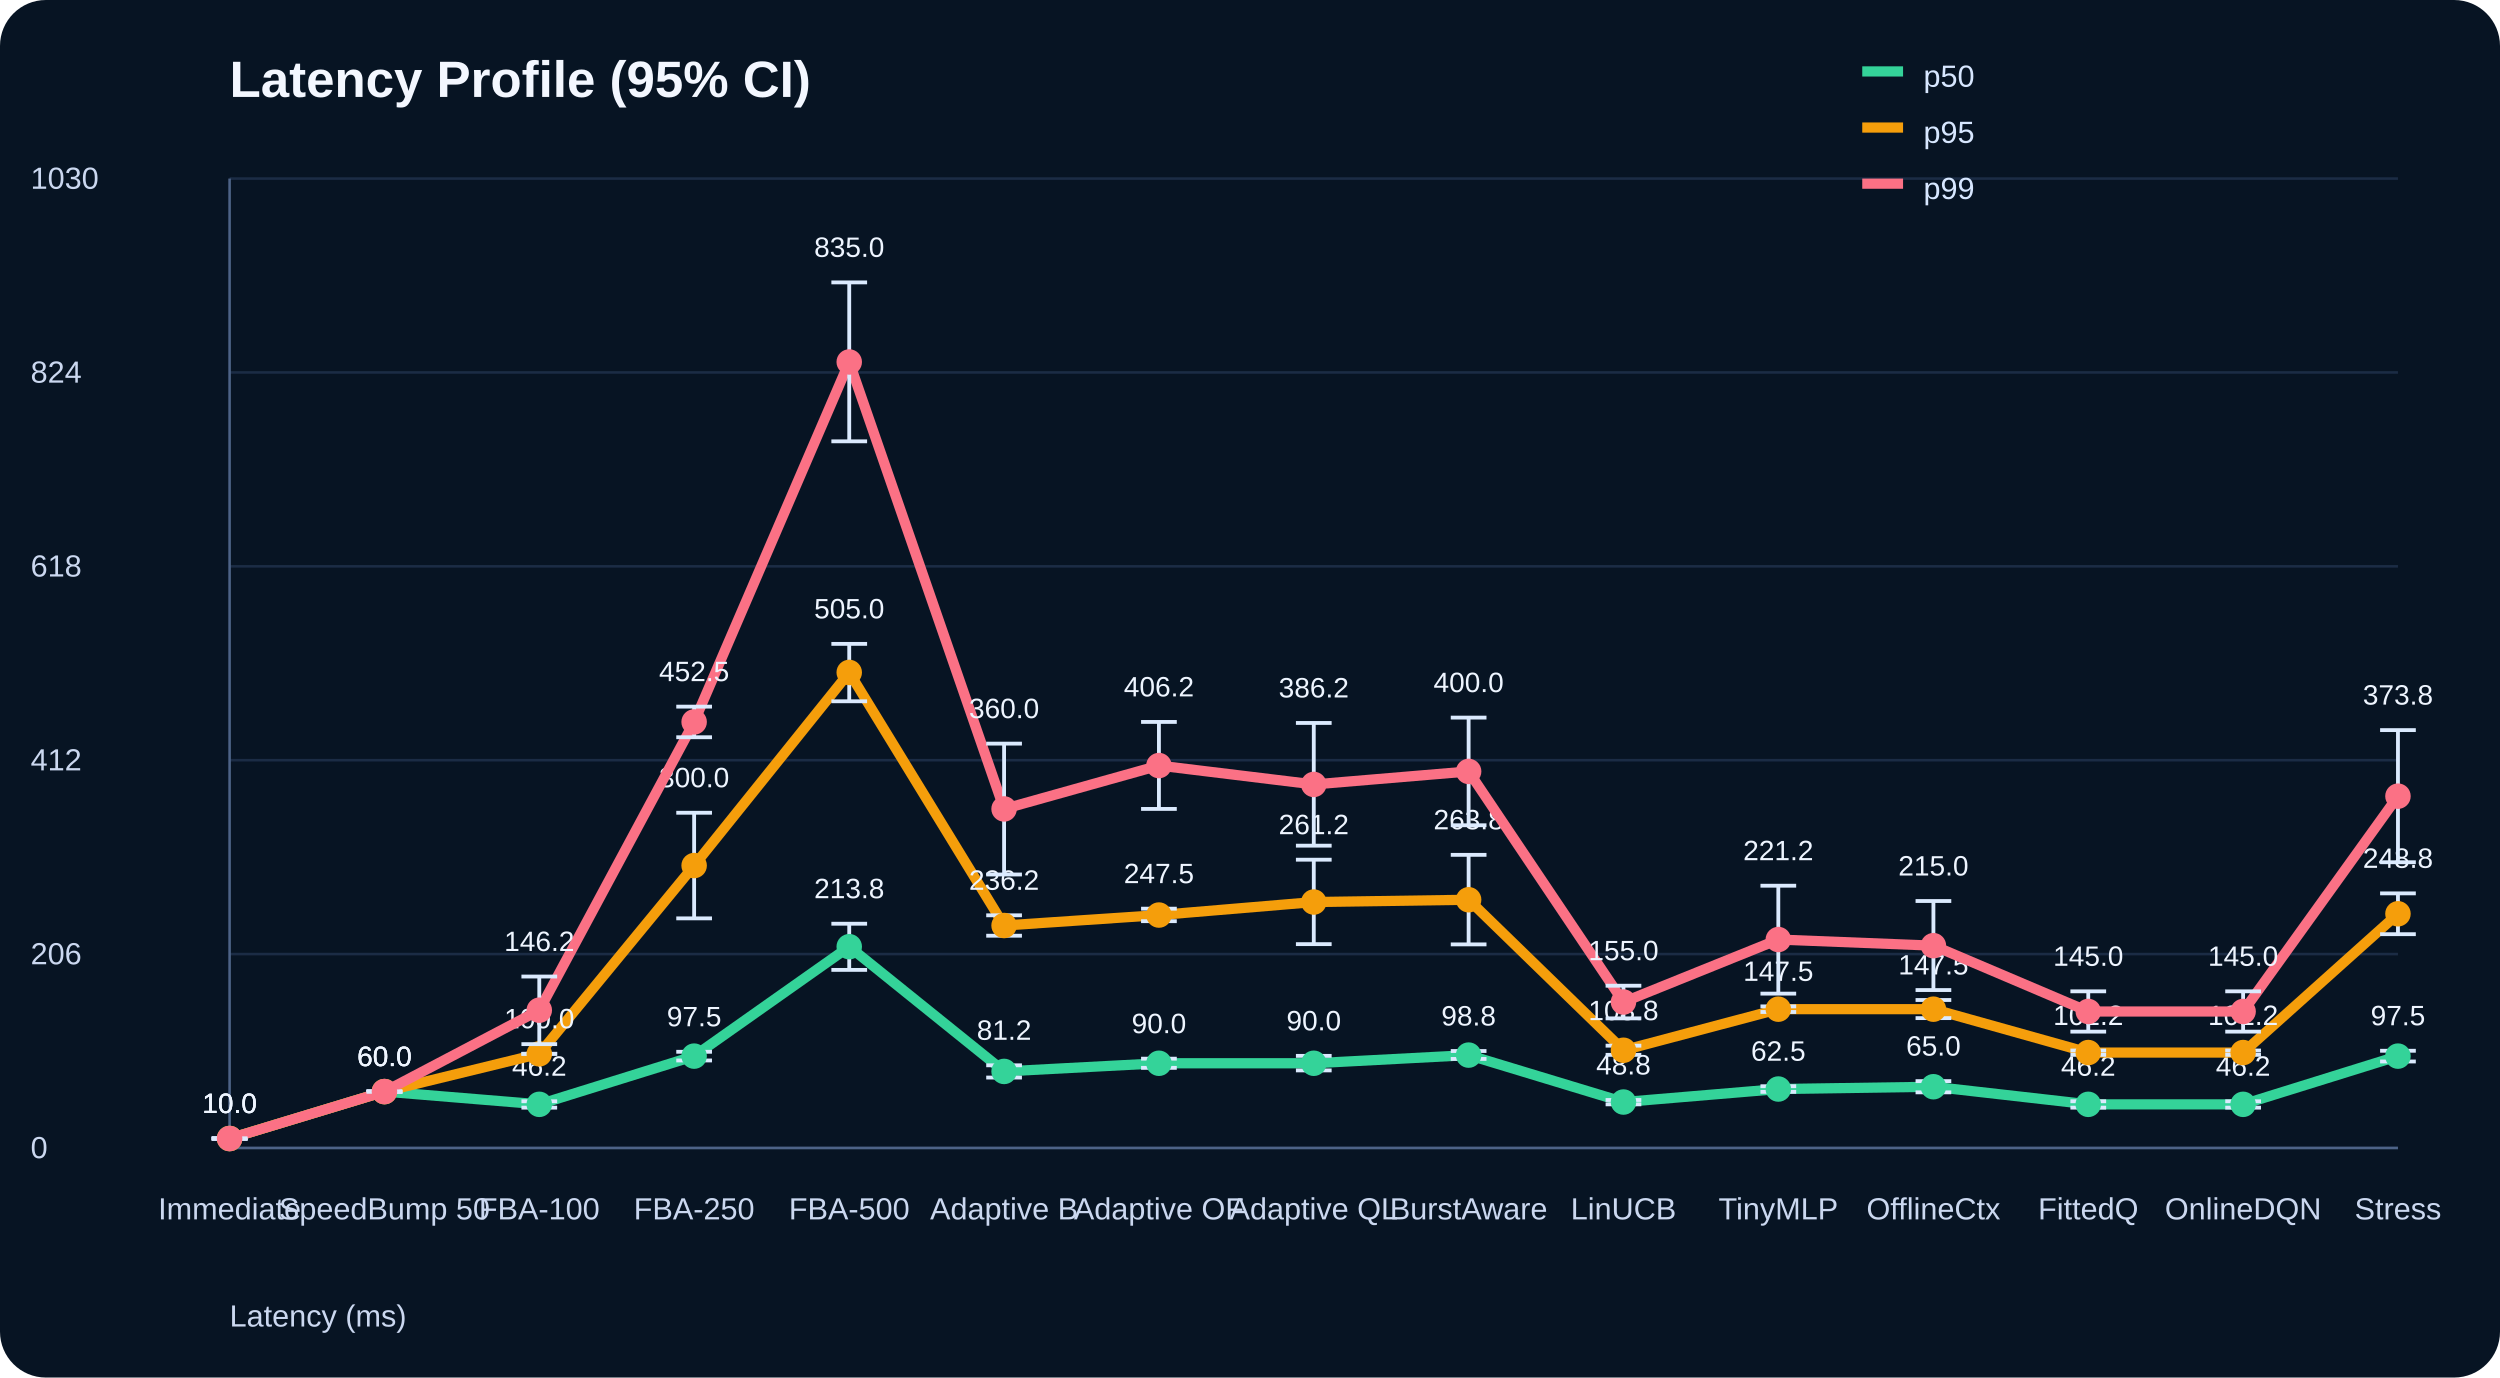
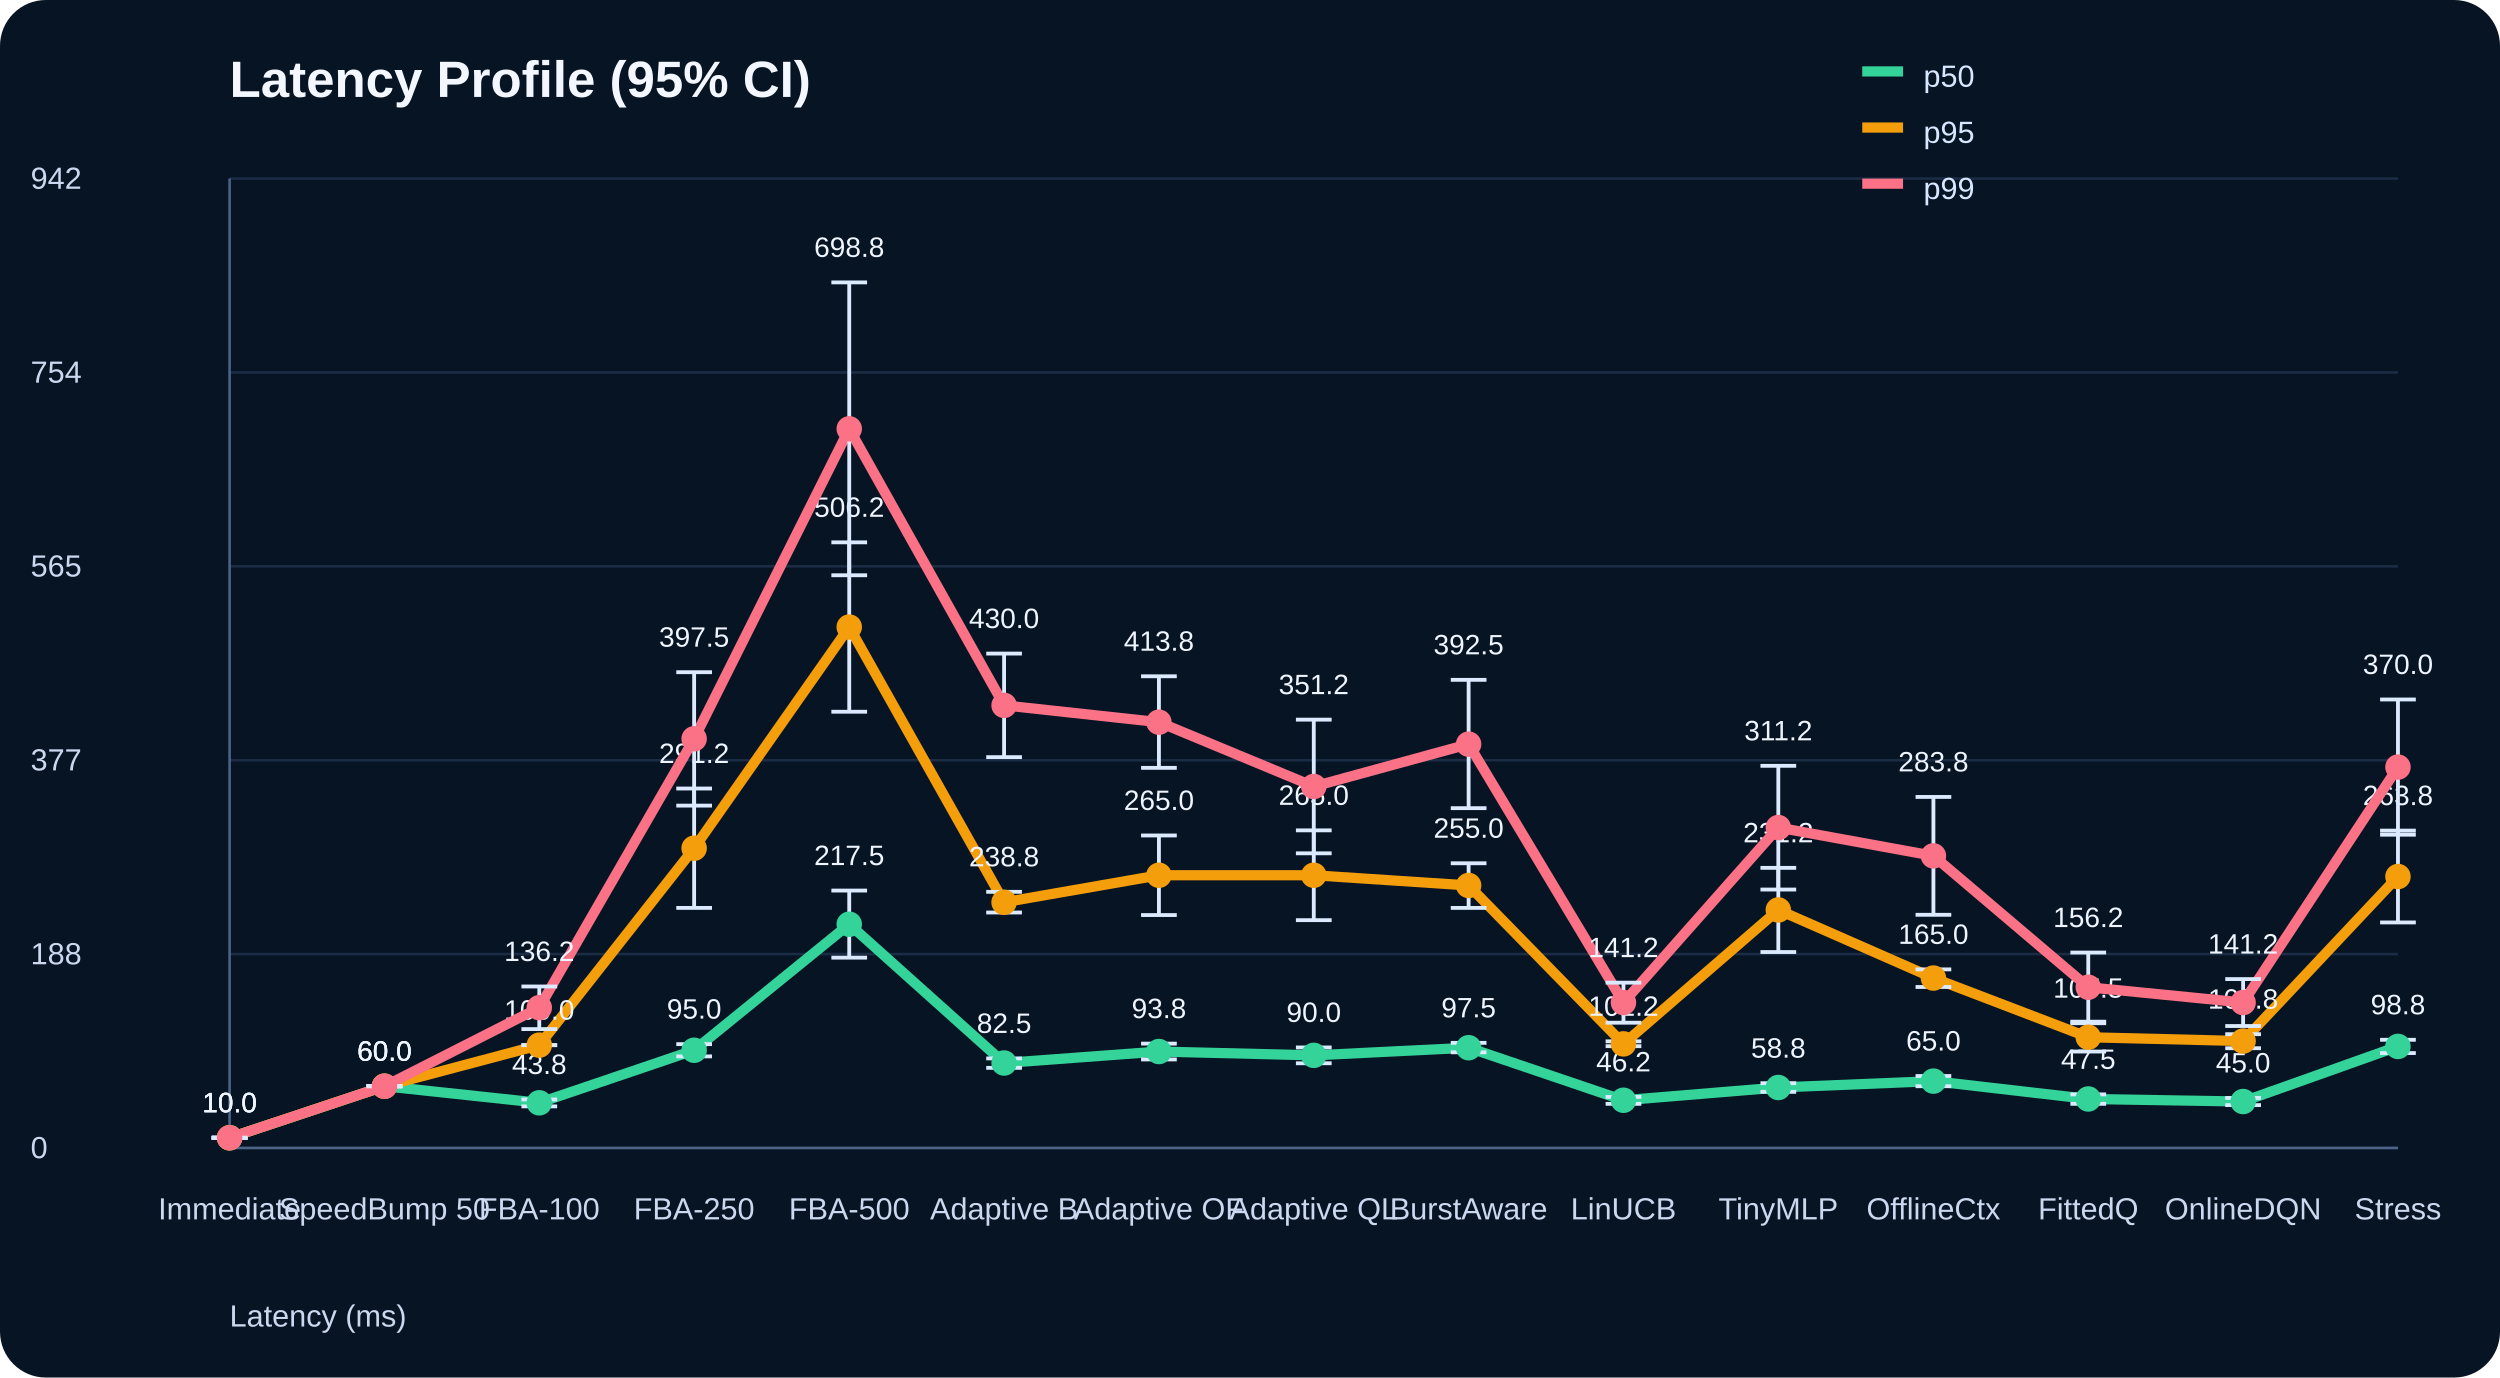
<svg xmlns="http://www.w3.org/2000/svg" width="980" height="540" viewBox="0 0 980 540" role="img">
  <style>.title{font:700 20px Arial; fill:#f3f7ff;}.label{font:12px Arial; fill:#cbd8f0;}.value{font:11px Arial; fill:#eef5ff;}.axis{stroke:#4d6387; stroke-width:1;}.grid{stroke:#20324d; stroke-width:1; opacity:.8;}.legend{font:12px Arial; fill:#d7e7ff;}.bg{fill:#071423;}.err{stroke:#dbeafe; stroke-width:1.5;}</style>
  <rect class="bg" x="0" y="0" width="980" height="540" rx="18" />
  <text class="title" x="90" y="38">Latency Profile (95% CI)</text>
  <text class="label" x="90" y="520">Latency (ms)</text>
  <line class="grid" x1="90" y1="70.0" x2="940" y2="70.0" />
-   <text class="label" x="12" y="74.0">1030</text>
+   <text class="label" x="12" y="74.0">942</text>
  <line class="grid" x1="90" y1="146.0" x2="940" y2="146.0" />
-   <text class="label" x="12" y="150.0">824</text>
+   <text class="label" x="12" y="150.0">754</text>
  <line class="grid" x1="90" y1="222.0" x2="940" y2="222.0" />
-   <text class="label" x="12" y="226.0">618</text>
+   <text class="label" x="12" y="226.0">565</text>
  <line class="grid" x1="90" y1="298.0" x2="940" y2="298.0" />
-   <text class="label" x="12" y="302.0">412</text>
+   <text class="label" x="12" y="302.0">377</text>
  <line class="grid" x1="90" y1="374.0" x2="940" y2="374.0" />
-   <text class="label" x="12" y="378.0">206</text>
+   <text class="label" x="12" y="378.0">188</text>
  <line class="grid" x1="90" y1="450.0" x2="940" y2="450.0" />
  <text class="label" x="12" y="454.0">0</text>
  <line class="axis" x1="90" y1="70" x2="90" y2="450" />
  <line class="axis" x1="90" y1="450" x2="940" y2="450" />
  <text class="label" x="90.0" y="478" text-anchor="middle">Immediate</text>
  <text class="label" x="150.7" y="478" text-anchor="middle">SpeedBump 50</text>
  <text class="label" x="211.4" y="478" text-anchor="middle">FBA-100</text>
  <text class="label" x="272.1" y="478" text-anchor="middle">FBA-250</text>
  <text class="label" x="332.9" y="478" text-anchor="middle">FBA-500</text>
  <text class="label" x="393.6" y="478" text-anchor="middle">Adaptive B</text>
  <text class="label" x="454.3" y="478" text-anchor="middle">Adaptive OF</text>
  <text class="label" x="515.0" y="478" text-anchor="middle">Adaptive QL</text>
  <text class="label" x="575.7" y="478" text-anchor="middle">BurstAware</text>
  <text class="label" x="636.4" y="478" text-anchor="middle">LinUCB</text>
  <text class="label" x="697.1" y="478" text-anchor="middle">TinyMLP</text>
  <text class="label" x="757.9" y="478" text-anchor="middle">OfflineCtx</text>
  <text class="label" x="818.6" y="478" text-anchor="middle">FittedQ</text>
  <text class="label" x="879.3" y="478" text-anchor="middle">OnlineDQN</text>
  <text class="label" x="940.0" y="478" text-anchor="middle">Stress</text>
-   <polyline fill="none" stroke="#34d399" stroke-width="4" points="90.0,446.3 150.7,427.9 211.4,432.9 272.1,414.0 332.9,371.1 393.6,420.0 454.3,416.8 515.0,416.8 575.7,413.6 636.4,432.0 697.1,426.9 757.9,426.0 818.6,432.9 879.3,432.9 940.0,414.0" />
-   <line class="err" x1="90.0" y1="446.3" x2="90.0" y2="446.3" />
-   <line class="err" x1="83.0" y1="446.3" x2="97.0" y2="446.3" />
-   <line class="err" x1="83.0" y1="446.3" x2="97.0" y2="446.3" />
-   <circle cx="90.0" cy="446.3" r="5" fill="#34d399" />
-   <text class="value" x="90.0" y="436.3" text-anchor="middle">10.0</text>
-   <line class="err" x1="150.7" y1="427.9" x2="150.7" y2="427.9" />
-   <line class="err" x1="143.7" y1="427.9" x2="157.7" y2="427.9" />
-   <line class="err" x1="143.7" y1="427.9" x2="157.7" y2="427.9" />
-   <circle cx="150.7" cy="427.9" r="5" fill="#34d399" />
-   <text class="value" x="150.7" y="417.9" text-anchor="middle">60.0</text>
-   <line class="err" x1="211.4" y1="431.7" x2="211.4" y2="434.2" />
-   <line class="err" x1="204.4" y1="431.7" x2="218.4" y2="431.7" />
-   <line class="err" x1="204.4" y1="434.2" x2="218.4" y2="434.2" />
-   <circle cx="211.4" cy="432.9" r="5" fill="#34d399" />
-   <text class="value" x="211.4" y="421.7" text-anchor="middle">46.2</text>
-   <line class="err" x1="272.1" y1="412.3" x2="272.1" y2="415.7" />
-   <line class="err" x1="265.1" y1="412.3" x2="279.1" y2="412.3" />
-   <line class="err" x1="265.1" y1="415.7" x2="279.1" y2="415.7" />
-   <circle cx="272.1" cy="414.0" r="5" fill="#34d399" />
-   <text class="value" x="272.1" y="402.3" text-anchor="middle">97.5</text>
-   <line class="err" x1="332.9" y1="362.1" x2="332.9" y2="380.2" />
-   <line class="err" x1="325.9" y1="362.1" x2="339.9" y2="362.1" />
-   <line class="err" x1="325.9" y1="380.2" x2="339.9" y2="380.2" />
-   <circle cx="332.9" cy="371.1" r="5" fill="#34d399" />
-   <text class="value" x="332.9" y="352.1" text-anchor="middle">213.8</text>
-   <line class="err" x1="393.6" y1="417.6" x2="393.6" y2="422.4" />
-   <line class="err" x1="386.6" y1="417.6" x2="400.6" y2="417.6" />
-   <line class="err" x1="386.6" y1="422.4" x2="400.6" y2="422.4" />
-   <circle cx="393.6" cy="420.0" r="5" fill="#34d399" />
-   <text class="value" x="393.6" y="407.6" text-anchor="middle">81.2</text>
-   <line class="err" x1="454.3" y1="415.0" x2="454.3" y2="418.6" />
-   <line class="err" x1="447.3" y1="415.0" x2="461.3" y2="415.0" />
-   <line class="err" x1="447.3" y1="418.6" x2="461.3" y2="418.6" />
-   <circle cx="454.3" cy="416.8" r="5" fill="#34d399" />
-   <text class="value" x="454.3" y="405.0" text-anchor="middle">90.0</text>
-   <line class="err" x1="515.0" y1="413.9" x2="515.0" y2="419.6" />
-   <line class="err" x1="508.0" y1="413.9" x2="522.0" y2="413.9" />
-   <line class="err" x1="508.0" y1="419.6" x2="522.0" y2="419.6" />
-   <circle cx="515.0" cy="416.8" r="5" fill="#34d399" />
-   <text class="value" x="515.0" y="403.9" text-anchor="middle">90.0</text>
-   <line class="err" x1="575.7" y1="412.0" x2="575.7" y2="415.1" />
-   <line class="err" x1="568.7" y1="412.0" x2="582.7" y2="412.0" />
-   <line class="err" x1="568.7" y1="415.1" x2="582.7" y2="415.1" />
-   <circle cx="575.7" cy="413.6" r="5" fill="#34d399" />
-   <text class="value" x="575.7" y="402.0" text-anchor="middle">98.8</text>
-   <line class="err" x1="636.4" y1="431.2" x2="636.4" y2="432.9" />
-   <line class="err" x1="629.4" y1="431.2" x2="643.4" y2="431.2" />
-   <line class="err" x1="629.4" y1="432.9" x2="643.4" y2="432.9" />
-   <circle cx="636.4" cy="432.0" r="5" fill="#34d399" />
-   <text class="value" x="636.4" y="421.2" text-anchor="middle">48.8</text>
-   <line class="err" x1="697.1" y1="425.8" x2="697.1" y2="428.0" />
-   <line class="err" x1="690.1" y1="425.8" x2="704.1" y2="425.8" />
+   <polyline fill="none" stroke="#34d399" stroke-width="4" points="90.0,446.0 150.7,425.8 211.4,432.3 272.1,411.7 332.9,362.3 393.6,416.7 454.3,412.2 515.0,413.7 575.7,410.7 636.4,431.3 697.1,426.3 757.9,423.8 818.6,430.8 879.3,431.8 940.0,410.2" />
+   <line class="err" x1="90.0" y1="446.0" x2="90.0" y2="446.0" />
+   <line class="err" x1="83.0" y1="446.0" x2="97.0" y2="446.0" />
+   <line class="err" x1="83.0" y1="446.0" x2="97.0" y2="446.0" />
+   <circle cx="90.0" cy="446.0" r="5" fill="#34d399" />
+   <text class="value" x="90.0" y="436.0" text-anchor="middle">10.0</text>
+   <line class="err" x1="150.7" y1="425.8" x2="150.7" y2="425.8" />
+   <line class="err" x1="143.7" y1="425.8" x2="157.7" y2="425.8" />
+   <line class="err" x1="143.7" y1="425.8" x2="157.7" y2="425.8" />
+   <circle cx="150.7" cy="425.8" r="5" fill="#34d399" />
+   <text class="value" x="150.7" y="415.8" text-anchor="middle">60.0</text>
+   <line class="err" x1="211.4" y1="431.0" x2="211.4" y2="433.7" />
+   <line class="err" x1="204.4" y1="431.0" x2="218.4" y2="431.0" />
+   <line class="err" x1="204.4" y1="433.7" x2="218.4" y2="433.7" />
+   <circle cx="211.4" cy="432.3" r="5" fill="#34d399" />
+   <text class="value" x="211.4" y="421.0" text-anchor="middle">43.8</text>
+   <line class="err" x1="272.1" y1="409.3" x2="272.1" y2="414.1" />
+   <line class="err" x1="265.1" y1="409.3" x2="279.1" y2="409.3" />
+   <line class="err" x1="265.1" y1="414.1" x2="279.1" y2="414.1" />
+   <circle cx="272.1" cy="411.7" r="5" fill="#34d399" />
+   <text class="value" x="272.1" y="399.3" text-anchor="middle">95.0</text>
+   <line class="err" x1="332.9" y1="349.1" x2="332.9" y2="375.4" />
+   <line class="err" x1="325.9" y1="349.1" x2="339.9" y2="349.1" />
+   <line class="err" x1="325.9" y1="375.4" x2="339.9" y2="375.4" />
+   <circle cx="332.9" cy="362.3" r="5" fill="#34d399" />
+   <text class="value" x="332.9" y="339.1" text-anchor="middle">217.5</text>
+   <line class="err" x1="393.6" y1="414.9" x2="393.6" y2="418.6" />
+   <line class="err" x1="386.6" y1="414.9" x2="400.6" y2="414.9" />
+   <line class="err" x1="386.6" y1="418.6" x2="400.6" y2="418.6" />
+   <circle cx="393.6" cy="416.7" r="5" fill="#34d399" />
+   <text class="value" x="393.6" y="404.9" text-anchor="middle">82.5</text>
+   <line class="err" x1="454.3" y1="409.1" x2="454.3" y2="415.3" />
+   <line class="err" x1="447.3" y1="409.1" x2="461.3" y2="409.1" />
+   <line class="err" x1="447.3" y1="415.3" x2="461.3" y2="415.3" />
+   <circle cx="454.3" cy="412.2" r="5" fill="#34d399" />
+   <text class="value" x="454.3" y="399.1" text-anchor="middle">93.8</text>
+   <line class="err" x1="515.0" y1="410.6" x2="515.0" y2="416.8" />
+   <line class="err" x1="508.0" y1="410.6" x2="522.0" y2="410.6" />
+   <line class="err" x1="508.0" y1="416.8" x2="522.0" y2="416.8" />
+   <circle cx="515.0" cy="413.7" r="5" fill="#34d399" />
+   <text class="value" x="515.0" y="400.6" text-anchor="middle">90.0</text>
+   <line class="err" x1="575.7" y1="408.8" x2="575.7" y2="412.5" />
+   <line class="err" x1="568.7" y1="408.8" x2="582.7" y2="408.8" />
+   <line class="err" x1="568.7" y1="412.5" x2="582.7" y2="412.5" />
+   <circle cx="575.7" cy="410.7" r="5" fill="#34d399" />
+   <text class="value" x="575.7" y="398.8" text-anchor="middle">97.5</text>
+   <line class="err" x1="636.4" y1="430.0" x2="636.4" y2="432.7" />
+   <line class="err" x1="629.4" y1="430.0" x2="643.4" y2="430.0" />
+   <line class="err" x1="629.4" y1="432.7" x2="643.4" y2="432.7" />
+   <circle cx="636.4" cy="431.3" r="5" fill="#34d399" />
+   <text class="value" x="636.4" y="420.0" text-anchor="middle">46.2</text>
+   <line class="err" x1="697.1" y1="424.6" x2="697.1" y2="428.0" />
+   <line class="err" x1="690.1" y1="424.6" x2="704.1" y2="424.6" />
  <line class="err" x1="690.1" y1="428.0" x2="704.1" y2="428.0" />
-   <circle cx="697.1" cy="426.9" r="5" fill="#34d399" />
-   <text class="value" x="697.1" y="415.8" text-anchor="middle">62.5</text>
-   <line class="err" x1="757.9" y1="423.8" x2="757.9" y2="428.2" />
-   <line class="err" x1="750.9" y1="423.8" x2="764.9" y2="423.8" />
-   <line class="err" x1="750.9" y1="428.2" x2="764.9" y2="428.2" />
-   <circle cx="757.9" cy="426.0" r="5" fill="#34d399" />
-   <text class="value" x="757.9" y="413.8" text-anchor="middle">65.0</text>
-   <line class="err" x1="818.6" y1="431.7" x2="818.6" y2="434.2" />
-   <line class="err" x1="811.6" y1="431.7" x2="825.6" y2="431.7" />
-   <line class="err" x1="811.6" y1="434.2" x2="825.6" y2="434.2" />
-   <circle cx="818.6" cy="432.9" r="5" fill="#34d399" />
-   <text class="value" x="818.6" y="421.7" text-anchor="middle">46.2</text>
-   <line class="err" x1="879.3" y1="431.7" x2="879.3" y2="434.2" />
-   <line class="err" x1="872.3" y1="431.7" x2="886.3" y2="431.7" />
-   <line class="err" x1="872.3" y1="434.2" x2="886.3" y2="434.2" />
-   <circle cx="879.3" cy="432.9" r="5" fill="#34d399" />
-   <text class="value" x="879.3" y="421.7" text-anchor="middle">46.2</text>
-   <line class="err" x1="940.0" y1="411.9" x2="940.0" y2="416.1" />
-   <line class="err" x1="933.0" y1="411.9" x2="947.0" y2="411.9" />
-   <line class="err" x1="933.0" y1="416.1" x2="947.0" y2="416.1" />
-   <circle cx="940.0" cy="414.0" r="5" fill="#34d399" />
-   <text class="value" x="940.0" y="401.9" text-anchor="middle">97.5</text>
+   <circle cx="697.1" cy="426.3" r="5" fill="#34d399" />
+   <text class="value" x="697.1" y="414.6" text-anchor="middle">58.8</text>
+   <line class="err" x1="757.9" y1="421.8" x2="757.9" y2="425.8" />
+   <line class="err" x1="750.9" y1="421.8" x2="764.9" y2="421.8" />
+   <line class="err" x1="750.9" y1="425.8" x2="764.9" y2="425.8" />
+   <circle cx="757.9" cy="423.8" r="5" fill="#34d399" />
+   <text class="value" x="757.9" y="411.8" text-anchor="middle">65.0</text>
+   <line class="err" x1="818.6" y1="429.0" x2="818.6" y2="432.7" />
+   <line class="err" x1="811.6" y1="429.0" x2="825.6" y2="429.0" />
+   <line class="err" x1="811.6" y1="432.7" x2="825.6" y2="432.7" />
+   <circle cx="818.6" cy="430.8" r="5" fill="#34d399" />
+   <text class="value" x="818.6" y="419.0" text-anchor="middle">47.5</text>
+   <line class="err" x1="879.3" y1="430.4" x2="879.3" y2="433.2" />
+   <line class="err" x1="872.3" y1="430.4" x2="886.3" y2="430.4" />
+   <line class="err" x1="872.3" y1="433.2" x2="886.3" y2="433.2" />
+   <circle cx="879.3" cy="431.8" r="5" fill="#34d399" />
+   <text class="value" x="879.3" y="420.4" text-anchor="middle">45.0</text>
+   <line class="err" x1="940.0" y1="407.6" x2="940.0" y2="412.8" />
+   <line class="err" x1="933.0" y1="407.6" x2="947.0" y2="407.6" />
+   <line class="err" x1="933.0" y1="412.8" x2="947.0" y2="412.8" />
+   <circle cx="940.0" cy="410.2" r="5" fill="#34d399" />
+   <text class="value" x="940.0" y="397.6" text-anchor="middle">98.8</text>
  <line x1="730" y1="28" x2="746" y2="28" stroke="#34d399" stroke-width="4" />
  <text class="legend" x="754" y="34">p50</text>
-   <polyline fill="none" stroke="#f59e0b" stroke-width="4" points="90.0,446.3 150.7,427.9 211.4,413.1 272.1,339.3 332.9,263.6 393.6,362.8 454.3,358.7 515.0,353.6 575.7,352.7 636.4,411.7 697.1,395.6 757.9,395.6 818.6,412.6 879.3,412.6 940.0,358.2" />
-   <line class="err" x1="90.0" y1="446.3" x2="90.0" y2="446.3" />
-   <line class="err" x1="83.0" y1="446.3" x2="97.0" y2="446.3" />
-   <line class="err" x1="83.0" y1="446.3" x2="97.0" y2="446.3" />
-   <circle cx="90.0" cy="446.3" r="5" fill="#f59e0b" />
-   <text class="value" x="90.0" y="436.3" text-anchor="middle">10.0</text>
-   <line class="err" x1="150.7" y1="427.9" x2="150.7" y2="427.9" />
-   <line class="err" x1="143.7" y1="427.9" x2="157.7" y2="427.9" />
-   <line class="err" x1="143.7" y1="427.9" x2="157.7" y2="427.9" />
-   <circle cx="150.7" cy="427.9" r="5" fill="#f59e0b" />
-   <text class="value" x="150.7" y="417.9" text-anchor="middle">60.0</text>
-   <line class="err" x1="211.4" y1="413.1" x2="211.4" y2="413.1" />
-   <line class="err" x1="204.4" y1="413.1" x2="218.4" y2="413.1" />
-   <line class="err" x1="204.4" y1="413.1" x2="218.4" y2="413.1" />
-   <circle cx="211.4" cy="413.1" r="5" fill="#f59e0b" />
-   <text class="value" x="211.4" y="403.1" text-anchor="middle">100.0</text>
-   <line class="err" x1="272.1" y1="318.6" x2="272.1" y2="360.0" />
-   <line class="err" x1="265.1" y1="318.6" x2="279.1" y2="318.6" />
-   <line class="err" x1="265.1" y1="360.0" x2="279.1" y2="360.0" />
-   <circle cx="272.1" cy="339.3" r="5" fill="#f59e0b" />
-   <text class="value" x="272.1" y="308.6" text-anchor="middle">300.0</text>
-   <line class="err" x1="332.9" y1="252.4" x2="332.9" y2="274.9" />
-   <line class="err" x1="325.9" y1="252.4" x2="339.9" y2="252.4" />
-   <line class="err" x1="325.9" y1="274.9" x2="339.9" y2="274.9" />
-   <circle cx="332.9" cy="263.6" r="5" fill="#f59e0b" />
-   <text class="value" x="332.9" y="242.4" text-anchor="middle">505.0</text>
-   <line class="err" x1="393.6" y1="358.8" x2="393.6" y2="366.8" />
-   <line class="err" x1="386.6" y1="358.8" x2="400.6" y2="358.8" />
-   <line class="err" x1="386.6" y1="366.8" x2="400.6" y2="366.8" />
-   <circle cx="393.6" cy="362.8" r="5" fill="#f59e0b" />
-   <text class="value" x="393.6" y="348.8" text-anchor="middle">236.2</text>
-   <line class="err" x1="454.3" y1="356.2" x2="454.3" y2="361.1" />
-   <line class="err" x1="447.3" y1="356.2" x2="461.3" y2="356.2" />
-   <line class="err" x1="447.3" y1="361.1" x2="461.3" y2="361.1" />
-   <circle cx="454.3" cy="358.7" r="5" fill="#f59e0b" />
-   <text class="value" x="454.3" y="346.2" text-anchor="middle">247.5</text>
-   <line class="err" x1="515.0" y1="337.0" x2="515.0" y2="370.1" />
-   <line class="err" x1="508.0" y1="337.0" x2="522.0" y2="337.0" />
-   <line class="err" x1="508.0" y1="370.1" x2="522.0" y2="370.1" />
-   <circle cx="515.0" cy="353.6" r="5" fill="#f59e0b" />
-   <text class="value" x="515.0" y="327.0" text-anchor="middle">261.2</text>
-   <line class="err" x1="575.7" y1="335.1" x2="575.7" y2="370.2" />
-   <line class="err" x1="568.7" y1="335.1" x2="582.7" y2="335.1" />
-   <line class="err" x1="568.7" y1="370.2" x2="582.7" y2="370.2" />
-   <circle cx="575.7" cy="352.7" r="5" fill="#f59e0b" />
-   <text class="value" x="575.7" y="325.1" text-anchor="middle">263.8</text>
-   <line class="err" x1="636.4" y1="409.9" x2="636.4" y2="413.5" />
-   <line class="err" x1="629.4" y1="409.9" x2="643.4" y2="409.9" />
-   <line class="err" x1="629.4" y1="413.5" x2="643.4" y2="413.5" />
-   <circle cx="636.4" cy="411.7" r="5" fill="#f59e0b" />
-   <text class="value" x="636.4" y="399.9" text-anchor="middle">103.8</text>
-   <line class="err" x1="697.1" y1="394.5" x2="697.1" y2="396.7" />
-   <line class="err" x1="690.1" y1="394.5" x2="704.1" y2="394.5" />
-   <line class="err" x1="690.1" y1="396.7" x2="704.1" y2="396.7" />
-   <circle cx="697.1" cy="395.6" r="5" fill="#f59e0b" />
-   <text class="value" x="697.1" y="384.5" text-anchor="middle">147.5</text>
-   <line class="err" x1="757.9" y1="392.0" x2="757.9" y2="399.1" />
-   <line class="err" x1="750.9" y1="392.0" x2="764.9" y2="392.0" />
-   <line class="err" x1="750.9" y1="399.1" x2="764.9" y2="399.1" />
-   <circle cx="757.9" cy="395.6" r="5" fill="#f59e0b" />
-   <text class="value" x="757.9" y="382.0" text-anchor="middle">147.5</text>
-   <line class="err" x1="818.6" y1="411.8" x2="818.6" y2="413.5" />
-   <line class="err" x1="811.6" y1="411.8" x2="825.6" y2="411.8" />
-   <line class="err" x1="811.6" y1="413.5" x2="825.6" y2="413.5" />
-   <circle cx="818.6" cy="412.6" r="5" fill="#f59e0b" />
-   <text class="value" x="818.6" y="401.8" text-anchor="middle">101.2</text>
-   <line class="err" x1="879.3" y1="411.8" x2="879.3" y2="413.5" />
-   <line class="err" x1="872.3" y1="411.8" x2="886.3" y2="411.8" />
-   <line class="err" x1="872.3" y1="413.5" x2="886.3" y2="413.5" />
-   <circle cx="879.3" cy="412.6" r="5" fill="#f59e0b" />
-   <text class="value" x="879.3" y="401.8" text-anchor="middle">101.2</text>
-   <line class="err" x1="940.0" y1="350.2" x2="940.0" y2="366.2" />
-   <line class="err" x1="933.0" y1="350.2" x2="947.0" y2="350.2" />
-   <line class="err" x1="933.0" y1="366.2" x2="947.0" y2="366.2" />
-   <circle cx="940.0" cy="358.2" r="5" fill="#f59e0b" />
-   <text class="value" x="940.0" y="340.2" text-anchor="middle">248.8</text>
+   <polyline fill="none" stroke="#f59e0b" stroke-width="4" points="90.0,446.0 150.7,425.8 211.4,409.7 272.1,332.5 332.9,245.8 393.6,353.7 454.3,343.1 515.0,343.1 575.7,347.1 636.4,409.2 697.1,356.7 757.9,383.4 818.6,406.6 879.3,408.1 940.0,343.6" />
+   <line class="err" x1="90.0" y1="446.0" x2="90.0" y2="446.0" />
+   <line class="err" x1="83.0" y1="446.0" x2="97.0" y2="446.0" />
+   <line class="err" x1="83.0" y1="446.0" x2="97.0" y2="446.0" />
+   <circle cx="90.0" cy="446.0" r="5" fill="#f59e0b" />
+   <text class="value" x="90.0" y="436.0" text-anchor="middle">10.0</text>
+   <line class="err" x1="150.7" y1="425.8" x2="150.7" y2="425.8" />
+   <line class="err" x1="143.7" y1="425.8" x2="157.7" y2="425.8" />
+   <line class="err" x1="143.7" y1="425.8" x2="157.7" y2="425.8" />
+   <circle cx="150.7" cy="425.8" r="5" fill="#f59e0b" />
+   <text class="value" x="150.7" y="415.8" text-anchor="middle">60.0</text>
+   <line class="err" x1="211.4" y1="409.7" x2="211.4" y2="409.7" />
+   <line class="err" x1="204.4" y1="409.7" x2="218.4" y2="409.7" />
+   <line class="err" x1="204.4" y1="409.7" x2="218.4" y2="409.7" />
+   <circle cx="211.4" cy="409.7" r="5" fill="#f59e0b" />
+   <text class="value" x="211.4" y="399.7" text-anchor="middle">100.0</text>
+   <line class="err" x1="272.1" y1="309.1" x2="272.1" y2="355.9" />
+   <line class="err" x1="265.1" y1="309.1" x2="279.1" y2="309.1" />
+   <line class="err" x1="265.1" y1="355.9" x2="279.1" y2="355.9" />
+   <circle cx="272.1" cy="332.5" r="5" fill="#f59e0b" />
+   <text class="value" x="272.1" y="299.1" text-anchor="middle">291.2</text>
+   <line class="err" x1="332.9" y1="212.6" x2="332.9" y2="279.0" />
+   <line class="err" x1="325.9" y1="212.6" x2="339.9" y2="212.6" />
+   <line class="err" x1="325.9" y1="279.0" x2="339.9" y2="279.0" />
+   <circle cx="332.9" cy="245.8" r="5" fill="#f59e0b" />
+   <text class="value" x="332.9" y="202.6" text-anchor="middle">506.2</text>
+   <line class="err" x1="393.6" y1="349.6" x2="393.6" y2="357.7" />
+   <line class="err" x1="386.6" y1="349.6" x2="400.6" y2="349.6" />
+   <line class="err" x1="386.6" y1="357.7" x2="400.6" y2="357.7" />
+   <circle cx="393.6" cy="353.7" r="5" fill="#f59e0b" />
+   <text class="value" x="393.6" y="339.6" text-anchor="middle">238.8</text>
+   <line class="err" x1="454.3" y1="327.5" x2="454.3" y2="358.7" />
+   <line class="err" x1="447.3" y1="327.5" x2="461.3" y2="327.5" />
+   <line class="err" x1="447.3" y1="358.7" x2="461.3" y2="358.7" />
+   <circle cx="454.3" cy="343.1" r="5" fill="#f59e0b" />
+   <text class="value" x="454.3" y="317.5" text-anchor="middle">265.0</text>
+   <line class="err" x1="515.0" y1="325.5" x2="515.0" y2="360.7" />
+   <line class="err" x1="508.0" y1="325.5" x2="522.0" y2="325.5" />
+   <line class="err" x1="508.0" y1="360.7" x2="522.0" y2="360.7" />
+   <circle cx="515.0" cy="343.1" r="5" fill="#f59e0b" />
+   <text class="value" x="515.0" y="315.5" text-anchor="middle">265.0</text>
+   <line class="err" x1="575.7" y1="338.4" x2="575.7" y2="355.9" />
+   <line class="err" x1="568.7" y1="338.4" x2="582.7" y2="338.4" />
+   <line class="err" x1="568.7" y1="355.9" x2="582.7" y2="355.9" />
+   <circle cx="575.7" cy="347.1" r="5" fill="#f59e0b" />
+   <text class="value" x="575.7" y="328.4" text-anchor="middle">255.0</text>
+   <line class="err" x1="636.4" y1="408.2" x2="636.4" y2="410.1" />
+   <line class="err" x1="629.4" y1="408.2" x2="643.4" y2="408.2" />
+   <line class="err" x1="629.4" y1="410.1" x2="643.4" y2="410.1" />
+   <circle cx="636.4" cy="409.2" r="5" fill="#f59e0b" />
+   <text class="value" x="636.4" y="398.2" text-anchor="middle">101.2</text>
+   <line class="err" x1="697.1" y1="340.2" x2="697.1" y2="373.2" />
+   <line class="err" x1="690.1" y1="340.2" x2="704.1" y2="340.2" />
+   <line class="err" x1="690.1" y1="373.2" x2="704.1" y2="373.2" />
+   <circle cx="697.1" cy="356.7" r="5" fill="#f59e0b" />
+   <text class="value" x="697.1" y="330.2" text-anchor="middle">231.2</text>
+   <line class="err" x1="757.9" y1="380.0" x2="757.9" y2="386.9" />
+   <line class="err" x1="750.9" y1="380.0" x2="764.9" y2="380.0" />
+   <line class="err" x1="750.9" y1="386.9" x2="764.9" y2="386.9" />
+   <circle cx="757.9" cy="383.4" r="5" fill="#f59e0b" />
+   <text class="value" x="757.9" y="370.0" text-anchor="middle">165.0</text>
+   <line class="err" x1="818.6" y1="401.1" x2="818.6" y2="412.2" />
+   <line class="err" x1="811.6" y1="401.1" x2="825.6" y2="401.1" />
+   <line class="err" x1="811.6" y1="412.2" x2="825.6" y2="412.2" />
+   <circle cx="818.6" cy="406.6" r="5" fill="#f59e0b" />
+   <text class="value" x="818.6" y="391.1" text-anchor="middle">107.5</text>
+   <line class="err" x1="879.3" y1="405.4" x2="879.3" y2="410.9" />
+   <line class="err" x1="872.3" y1="405.4" x2="886.3" y2="405.4" />
+   <line class="err" x1="872.3" y1="410.9" x2="886.3" y2="410.9" />
+   <circle cx="879.3" cy="408.1" r="5" fill="#f59e0b" />
+   <text class="value" x="879.3" y="395.4" text-anchor="middle">103.8</text>
+   <line class="err" x1="940.0" y1="325.6" x2="940.0" y2="361.6" />
+   <line class="err" x1="933.0" y1="325.6" x2="947.0" y2="325.6" />
+   <line class="err" x1="933.0" y1="361.6" x2="947.0" y2="361.6" />
+   <circle cx="940.0" cy="343.6" r="5" fill="#f59e0b" />
+   <text class="value" x="940.0" y="315.6" text-anchor="middle">263.8</text>
  <line x1="730" y1="50" x2="746" y2="50" stroke="#f59e0b" stroke-width="4" />
  <text class="legend" x="754" y="56">p95</text>
-   <polyline fill="none" stroke="#fb7185" stroke-width="4" points="90.0,446.3 150.7,427.9 211.4,396.0 272.1,283.0 332.9,141.9 393.6,317.1 454.3,300.1 515.0,307.5 575.7,302.4 636.4,392.8 697.1,368.3 757.9,370.7 818.6,396.5 879.3,396.5 940.0,312.1" />
-   <line class="err" x1="90.0" y1="446.3" x2="90.0" y2="446.3" />
-   <line class="err" x1="83.0" y1="446.3" x2="97.0" y2="446.3" />
-   <line class="err" x1="83.0" y1="446.3" x2="97.0" y2="446.3" />
-   <circle cx="90.0" cy="446.3" r="5" fill="#fb7185" />
-   <text class="value" x="90.0" y="436.3" text-anchor="middle">10.0</text>
-   <line class="err" x1="150.7" y1="427.9" x2="150.7" y2="427.9" />
-   <line class="err" x1="143.7" y1="427.9" x2="157.7" y2="427.9" />
-   <line class="err" x1="143.7" y1="427.9" x2="157.7" y2="427.9" />
-   <circle cx="150.7" cy="427.9" r="5" fill="#fb7185" />
-   <text class="value" x="150.7" y="417.9" text-anchor="middle">60.0</text>
-   <line class="err" x1="211.4" y1="382.8" x2="211.4" y2="409.3" />
-   <line class="err" x1="204.4" y1="382.8" x2="218.4" y2="382.8" />
-   <line class="err" x1="204.4" y1="409.3" x2="218.4" y2="409.3" />
-   <circle cx="211.4" cy="396.0" r="5" fill="#fb7185" />
-   <text class="value" x="211.4" y="372.8" text-anchor="middle">146.2</text>
-   <line class="err" x1="272.1" y1="277.0" x2="272.1" y2="289.0" />
-   <line class="err" x1="265.1" y1="277.0" x2="279.1" y2="277.0" />
-   <line class="err" x1="265.1" y1="289.0" x2="279.1" y2="289.0" />
-   <circle cx="272.1" cy="283.0" r="5" fill="#fb7185" />
-   <text class="value" x="272.1" y="267.0" text-anchor="middle">452.5</text>
-   <line class="err" x1="332.9" y1="110.7" x2="332.9" y2="173.0" />
+   <polyline fill="none" stroke="#fb7185" stroke-width="4" points="90.0,446.0 150.7,425.8 211.4,395.0 272.1,289.6 332.9,168.1 393.6,276.5 454.3,283.1 515.0,308.3 575.7,291.7 636.4,393.0 697.1,324.4 757.9,335.5 818.6,387.0 879.3,393.0 940.0,300.7" />
+   <line class="err" x1="90.0" y1="446.0" x2="90.0" y2="446.0" />
+   <line class="err" x1="83.0" y1="446.0" x2="97.0" y2="446.0" />
+   <line class="err" x1="83.0" y1="446.0" x2="97.0" y2="446.0" />
+   <circle cx="90.0" cy="446.0" r="5" fill="#fb7185" />
+   <text class="value" x="90.0" y="436.0" text-anchor="middle">10.0</text>
+   <line class="err" x1="150.7" y1="425.8" x2="150.7" y2="425.8" />
+   <line class="err" x1="143.7" y1="425.8" x2="157.7" y2="425.8" />
+   <line class="err" x1="143.7" y1="425.8" x2="157.7" y2="425.8" />
+   <circle cx="150.7" cy="425.8" r="5" fill="#fb7185" />
+   <text class="value" x="150.7" y="415.8" text-anchor="middle">60.0</text>
+   <line class="err" x1="211.4" y1="386.7" x2="211.4" y2="403.4" />
+   <line class="err" x1="204.4" y1="386.7" x2="218.4" y2="386.7" />
+   <line class="err" x1="204.4" y1="403.4" x2="218.4" y2="403.4" />
+   <circle cx="211.4" cy="395.0" r="5" fill="#fb7185" />
+   <text class="value" x="211.4" y="376.7" text-anchor="middle">136.2</text>
+   <line class="err" x1="272.1" y1="263.5" x2="272.1" y2="315.8" />
+   <line class="err" x1="265.1" y1="263.5" x2="279.1" y2="263.5" />
+   <line class="err" x1="265.1" y1="315.8" x2="279.1" y2="315.8" />
+   <circle cx="272.1" cy="289.6" r="5" fill="#fb7185" />
+   <text class="value" x="272.1" y="253.5" text-anchor="middle">397.5</text>
+   <line class="err" x1="332.9" y1="110.7" x2="332.9" y2="225.5" />
  <line class="err" x1="325.9" y1="110.7" x2="339.9" y2="110.7" />
-   <line class="err" x1="325.9" y1="173.0" x2="339.9" y2="173.0" />
-   <circle cx="332.9" cy="141.9" r="5" fill="#fb7185" />
-   <text class="value" x="332.9" y="100.7" text-anchor="middle">835.0</text>
-   <line class="err" x1="393.6" y1="291.5" x2="393.6" y2="342.8" />
-   <line class="err" x1="386.6" y1="291.5" x2="400.6" y2="291.5" />
-   <line class="err" x1="386.6" y1="342.8" x2="400.6" y2="342.8" />
-   <circle cx="393.6" cy="317.1" r="5" fill="#fb7185" />
-   <text class="value" x="393.6" y="281.5" text-anchor="middle">360.0</text>
-   <line class="err" x1="454.3" y1="283.0" x2="454.3" y2="317.1" />
-   <line class="err" x1="447.3" y1="283.0" x2="461.3" y2="283.0" />
-   <line class="err" x1="447.3" y1="317.1" x2="461.3" y2="317.1" />
-   <circle cx="454.3" cy="300.1" r="5" fill="#fb7185" />
-   <text class="value" x="454.3" y="273.0" text-anchor="middle">406.2</text>
-   <line class="err" x1="515.0" y1="283.4" x2="515.0" y2="331.5" />
-   <line class="err" x1="508.0" y1="283.4" x2="522.0" y2="283.4" />
-   <line class="err" x1="508.0" y1="331.5" x2="522.0" y2="331.5" />
-   <circle cx="515.0" cy="307.5" r="5" fill="#fb7185" />
-   <text class="value" x="515.0" y="273.4" text-anchor="middle">386.2</text>
-   <line class="err" x1="575.7" y1="281.3" x2="575.7" y2="323.5" />
-   <line class="err" x1="568.7" y1="281.3" x2="582.7" y2="281.3" />
-   <line class="err" x1="568.7" y1="323.5" x2="582.7" y2="323.5" />
-   <circle cx="575.7" cy="302.4" r="5" fill="#fb7185" />
-   <text class="value" x="575.7" y="271.3" text-anchor="middle">400.0</text>
-   <line class="err" x1="636.4" y1="386.4" x2="636.4" y2="399.2" />
-   <line class="err" x1="629.4" y1="386.4" x2="643.4" y2="386.4" />
-   <line class="err" x1="629.4" y1="399.2" x2="643.4" y2="399.2" />
-   <circle cx="636.4" cy="392.8" r="5" fill="#fb7185" />
-   <text class="value" x="636.4" y="376.4" text-anchor="middle">155.0</text>
-   <line class="err" x1="697.1" y1="347.2" x2="697.1" y2="389.5" />
-   <line class="err" x1="690.1" y1="347.2" x2="704.1" y2="347.2" />
-   <line class="err" x1="690.1" y1="389.5" x2="704.1" y2="389.5" />
-   <circle cx="697.1" cy="368.3" r="5" fill="#fb7185" />
-   <text class="value" x="697.1" y="337.2" text-anchor="middle">221.2</text>
-   <line class="err" x1="757.9" y1="353.2" x2="757.9" y2="388.1" />
-   <line class="err" x1="750.9" y1="353.2" x2="764.9" y2="353.2" />
-   <line class="err" x1="750.9" y1="388.1" x2="764.9" y2="388.1" />
-   <circle cx="757.9" cy="370.7" r="5" fill="#fb7185" />
-   <text class="value" x="757.9" y="343.2" text-anchor="middle">215.0</text>
-   <line class="err" x1="818.6" y1="388.6" x2="818.6" y2="404.4" />
-   <line class="err" x1="811.6" y1="388.6" x2="825.6" y2="388.6" />
-   <line class="err" x1="811.6" y1="404.4" x2="825.6" y2="404.4" />
-   <circle cx="818.6" cy="396.5" r="5" fill="#fb7185" />
-   <text class="value" x="818.6" y="378.6" text-anchor="middle">145.0</text>
-   <line class="err" x1="879.3" y1="388.6" x2="879.3" y2="404.4" />
-   <line class="err" x1="872.3" y1="388.6" x2="886.3" y2="388.6" />
-   <line class="err" x1="872.3" y1="404.4" x2="886.3" y2="404.4" />
-   <circle cx="879.3" cy="396.5" r="5" fill="#fb7185" />
-   <text class="value" x="879.3" y="378.6" text-anchor="middle">145.0</text>
-   <line class="err" x1="940.0" y1="286.2" x2="940.0" y2="338.0" />
-   <line class="err" x1="933.0" y1="286.2" x2="947.0" y2="286.2" />
-   <line class="err" x1="933.0" y1="338.0" x2="947.0" y2="338.0" />
-   <circle cx="940.0" cy="312.1" r="5" fill="#fb7185" />
-   <text class="value" x="940.0" y="276.2" text-anchor="middle">373.8</text>
+   <line class="err" x1="325.9" y1="225.5" x2="339.9" y2="225.5" />
+   <circle cx="332.9" cy="168.1" r="5" fill="#fb7185" />
+   <text class="value" x="332.9" y="100.7" text-anchor="middle">698.8</text>
+   <line class="err" x1="393.6" y1="256.2" x2="393.6" y2="296.8" />
+   <line class="err" x1="386.6" y1="256.2" x2="400.6" y2="256.2" />
+   <line class="err" x1="386.6" y1="296.8" x2="400.6" y2="296.8" />
+   <circle cx="393.6" cy="276.5" r="5" fill="#fb7185" />
+   <text class="value" x="393.6" y="246.2" text-anchor="middle">430.0</text>
+   <line class="err" x1="454.3" y1="265.1" x2="454.3" y2="301.0" />
+   <line class="err" x1="447.3" y1="265.1" x2="461.3" y2="265.1" />
+   <line class="err" x1="447.3" y1="301.0" x2="461.3" y2="301.0" />
+   <circle cx="454.3" cy="283.1" r="5" fill="#fb7185" />
+   <text class="value" x="454.3" y="255.1" text-anchor="middle">413.8</text>
+   <line class="err" x1="515.0" y1="282.1" x2="515.0" y2="334.5" />
+   <line class="err" x1="508.0" y1="282.1" x2="522.0" y2="282.1" />
+   <line class="err" x1="508.0" y1="334.5" x2="522.0" y2="334.5" />
+   <circle cx="515.0" cy="308.3" r="5" fill="#fb7185" />
+   <text class="value" x="515.0" y="272.1" text-anchor="middle">351.2</text>
+   <line class="err" x1="575.7" y1="266.5" x2="575.7" y2="316.8" />
+   <line class="err" x1="568.7" y1="266.5" x2="582.7" y2="266.5" />
+   <line class="err" x1="568.7" y1="316.8" x2="582.7" y2="316.8" />
+   <circle cx="575.7" cy="291.7" r="5" fill="#fb7185" />
+   <text class="value" x="575.7" y="256.5" text-anchor="middle">392.5</text>
+   <line class="err" x1="636.4" y1="385.2" x2="636.4" y2="400.9" />
+   <line class="err" x1="629.4" y1="385.2" x2="643.4" y2="385.2" />
+   <line class="err" x1="629.4" y1="400.9" x2="643.4" y2="400.9" />
+   <circle cx="636.4" cy="393.0" r="5" fill="#fb7185" />
+   <text class="value" x="636.4" y="375.2" text-anchor="middle">141.2</text>
+   <line class="err" x1="697.1" y1="300.2" x2="697.1" y2="348.7" />
+   <line class="err" x1="690.1" y1="300.2" x2="704.1" y2="300.2" />
+   <line class="err" x1="690.1" y1="348.7" x2="704.1" y2="348.7" />
+   <circle cx="697.1" cy="324.4" r="5" fill="#fb7185" />
+   <text class="value" x="697.1" y="290.2" text-anchor="middle">311.2</text>
+   <line class="err" x1="757.9" y1="312.4" x2="757.9" y2="358.6" />
+   <line class="err" x1="750.9" y1="312.4" x2="764.9" y2="312.4" />
+   <line class="err" x1="750.9" y1="358.6" x2="764.9" y2="358.6" />
+   <circle cx="757.9" cy="335.5" r="5" fill="#fb7185" />
+   <text class="value" x="757.9" y="302.4" text-anchor="middle">283.8</text>
+   <line class="err" x1="818.6" y1="373.4" x2="818.6" y2="400.5" />
+   <line class="err" x1="811.6" y1="373.4" x2="825.6" y2="373.4" />
+   <line class="err" x1="811.6" y1="400.5" x2="825.6" y2="400.5" />
+   <circle cx="818.6" cy="387.0" r="5" fill="#fb7185" />
+   <text class="value" x="818.6" y="363.4" text-anchor="middle">156.2</text>
+   <line class="err" x1="879.3" y1="383.8" x2="879.3" y2="402.2" />
+   <line class="err" x1="872.3" y1="383.8" x2="886.3" y2="383.8" />
+   <line class="err" x1="872.3" y1="402.2" x2="886.3" y2="402.2" />
+   <circle cx="879.3" cy="393.0" r="5" fill="#fb7185" />
+   <text class="value" x="879.3" y="373.8" text-anchor="middle">141.2</text>
+   <line class="err" x1="940.0" y1="274.2" x2="940.0" y2="327.2" />
+   <line class="err" x1="933.0" y1="274.2" x2="947.0" y2="274.2" />
+   <line class="err" x1="933.0" y1="327.2" x2="947.0" y2="327.2" />
+   <circle cx="940.0" cy="300.7" r="5" fill="#fb7185" />
+   <text class="value" x="940.0" y="264.2" text-anchor="middle">370.0</text>
  <line x1="730" y1="72" x2="746" y2="72" stroke="#fb7185" stroke-width="4" />
  <text class="legend" x="754" y="78">p99</text>
</svg>
